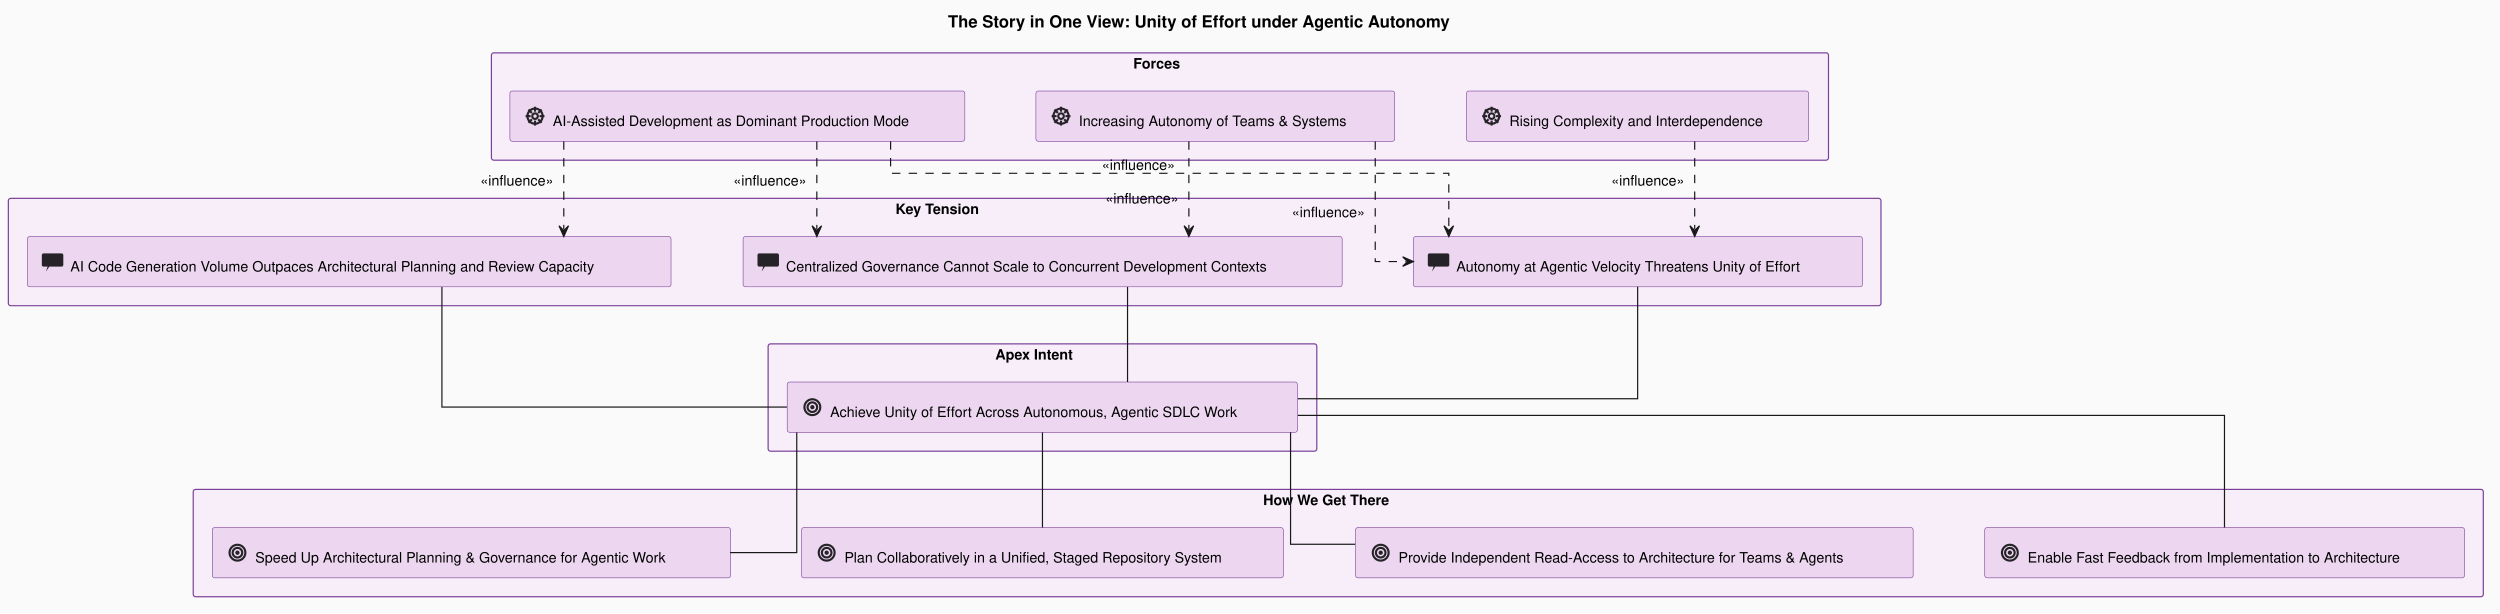
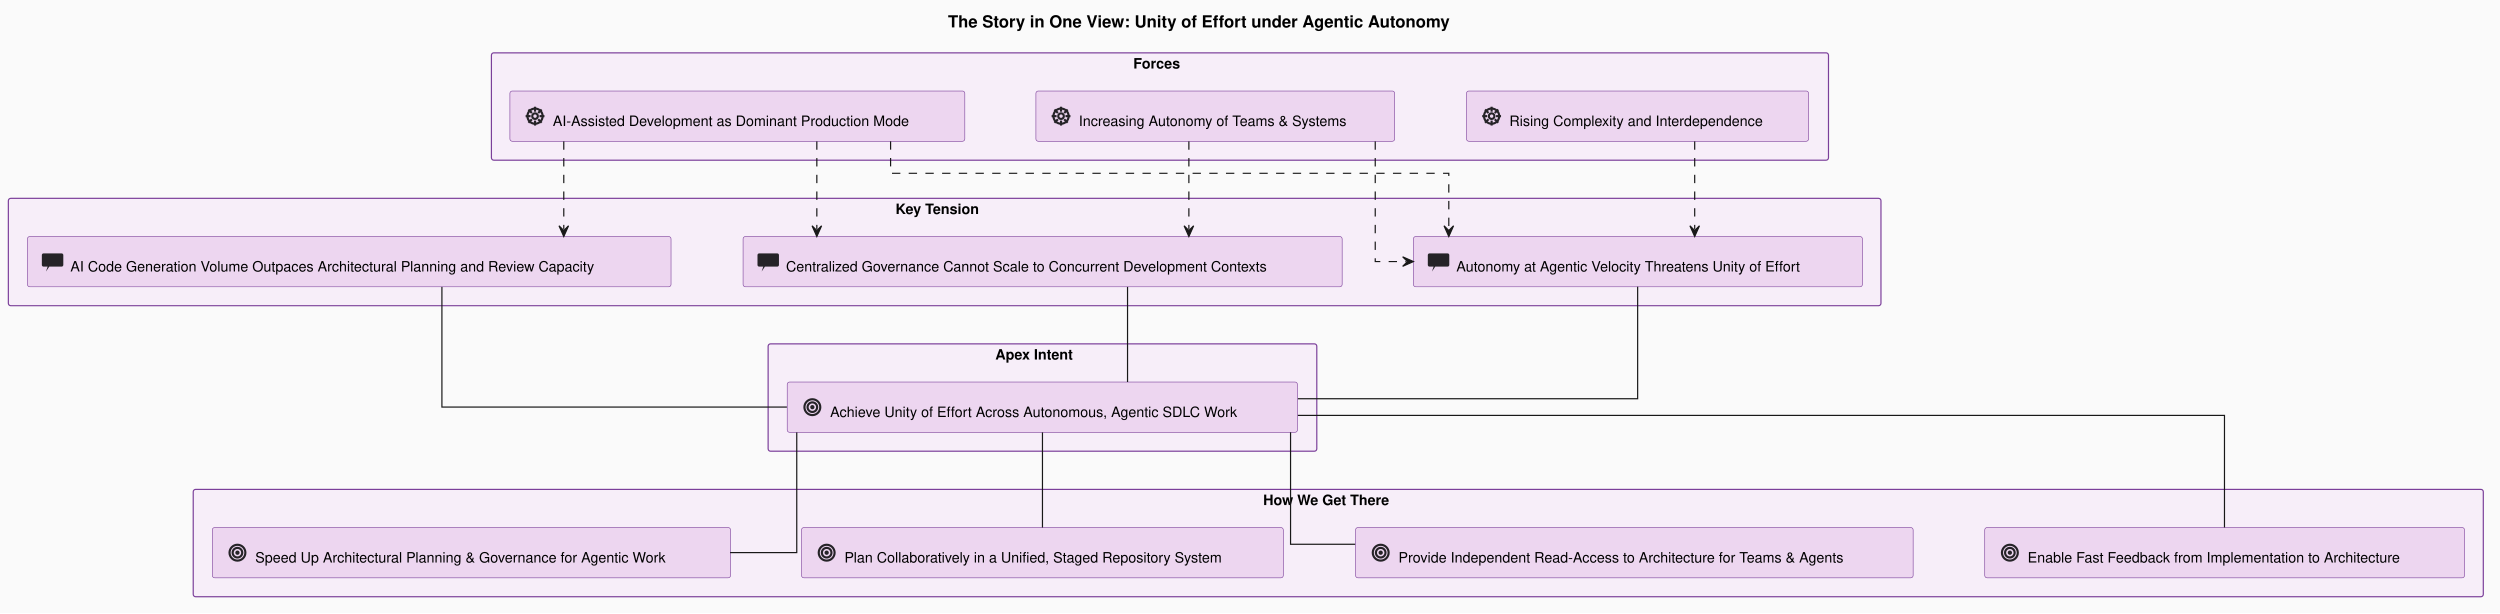
<svg xmlns="http://www.w3.org/2000/svg" contentStyleType="text/css" data-diagram-type="DESCRIPTION" height="514px" preserveAspectRatio="none" style="width:2096px;height:514px;background:#FAFAFA;" version="1.1" viewBox="0 0 2096 514" width="2096px" zoomAndPan="magnify">
  <defs />
  <g>
    <rect fill="#FAFAFA" height="514" style="stroke:none;stroke-width:1;" width="2096" x="0" y="0" />
-     <g class="title" data-source-line="60">
+     <g class="title" data-source-line="87">
      <text fill="#000000" font-family="'Helvetica Neue, Helvetica, Arial, sans-serif'" font-size="14" font-weight="700" lengthAdjust="spacing" textLength="499.461" x="794.769" y="22.995">The Story in One View: Unity of Effort under Agentic Autonomy</text>
    </g>
-     <g class="cluster" data-qualified-name="Forces" data-source-line="62" id="ent0002">
+     <g class="cluster" data-qualified-name="Forces" data-source-line="89" id="ent0002">
      <rect fill="#F7EEF9" height="90" rx="2" ry="2" style="stroke:#7B3F9A;stroke-width:1;" width="1121" x="412" y="44.297" />
      <text fill="#000000" font-family="'Helvetica Neue, Helvetica, Arial, sans-serif'" font-size="12" font-weight="700" lengthAdjust="spacing" textLength="44.754" x="950.123" y="57.435">Forces</text>
    </g>
-     <g class="cluster" data-qualified-name="Key Tension" data-source-line="70" id="ent0008">
+     <g class="cluster" data-qualified-name="Key Tension" data-source-line="97" id="ent0008">
      <rect fill="#F7EEF9" height="90" rx="2" ry="2" style="stroke:#7B3F9A;stroke-width:1;" width="1570" x="7" y="166.297" />
      <text fill="#000000" font-family="'Helvetica Neue, Helvetica, Arial, sans-serif'" font-size="12" font-weight="700" lengthAdjust="spacing" textLength="82.348" x="750.826" y="179.435">Key Tension</text>
    </g>
-     <g class="cluster" data-qualified-name="Apex Intent" data-source-line="78" id="ent0014">
+     <g class="cluster" data-qualified-name="Apex Intent" data-source-line="105" id="ent0014">
      <rect fill="#F7EEF9" height="90" rx="2" ry="2" style="stroke:#7B3F9A;stroke-width:1;" width="460" x="644" y="288.297" />
      <text fill="#000000" font-family="'Helvetica Neue, Helvetica, Arial, sans-serif'" font-size="12" font-weight="700" lengthAdjust="spacing" textLength="79.096" x="834.452" y="301.435">Apex Intent</text>
    </g>
-     <g class="cluster" data-qualified-name="How We Get There" data-source-line="82" id="ent0016">
+     <g class="cluster" data-qualified-name="How We Get There" data-source-line="109" id="ent0016">
      <rect fill="#F7EEF9" height="90" rx="2" ry="2" style="stroke:#7B3F9A;stroke-width:1;" width="1920" x="162" y="410.297" />
      <text fill="#000000" font-family="'Helvetica Neue, Helvetica, Arial, sans-serif'" font-size="12" font-weight="700" lengthAdjust="spacing" textLength="125.93" x="1059.035" y="423.435">How We Get There</text>
    </g>
-     <g class="entity" data-qualified-name="Forces.DRV_GR9prv" data-source-line="63" id="ent0003">
+     <g class="entity" data-qualified-name="Forces.DRV_GR9prv" data-source-line="90" id="ent0003">
      <rect fill="#EDD6F0" height="42.154" rx="2" ry="2" style="stroke:#7B3F9A;stroke-width:0.5;" width="381.4" x="427.5" y="76.297" />
      <ellipse cx="448.577" cy="97.374" fill="none" rx="6.369" ry="6.369" style="stroke:#252327;stroke-width:1.8;" />
      <ellipse cx="448.577" cy="97.374" fill="none" rx="2.354" ry="2.354" style="stroke:#252327;stroke-width:1.8;" />
      <path d="M447.677,89.481 L447.677,93.635 L449.477,93.635 L449.477,89.481" fill="#252327" />
      <path d="M447.677,101.112 L447.677,105.266 L449.477,105.266 L449.477,101.112" fill="#252327" />
      <path d="M440.685,96.474 L444.839,96.474 L444.839,98.274 L440.685,98.274" fill="#252327" />
      <path d="M452.315,96.474 L456.469,96.474 L456.469,98.274 L452.315,98.274" fill="#252327" />
      <path d="M442.401,92.472 L443.675,91.198 L446.583,94.106 L445.309,95.38" fill="#252327" />
      <path d="M450.571,100.641 L451.845,99.368 L454.752,102.275 L453.478,103.549" fill="#252327" />
      <path d="M453.478,91.198 L454.752,92.472 L451.845,95.38 L450.571,94.106" fill="#252327" />
      <path d="M445.309,99.368 L446.583,100.641 L443.675,103.549 L442.401,102.275" fill="#252327" />
      <text fill="#000000" font-family="'Helvetica Neue, Helvetica, Arial, sans-serif'" font-size="12" lengthAdjust="spacing" textLength="335.432" x="463.468" y="105.621">AI-Assisted Development as Dominant Production Mode</text>
    </g>
-     <g class="entity" data-qualified-name="Forces.DRV_Rt6Yu2" data-source-line="64" id="ent0004">
+     <g class="entity" data-qualified-name="Forces.DRV_Rt6Yu2" data-source-line="91" id="ent0004">
      <rect fill="#EDD6F0" height="42.154" rx="2" ry="2" style="stroke:#7B3F9A;stroke-width:0.5;" width="300.793" x="868.5" y="76.297" />
      <ellipse cx="889.577" cy="97.374" fill="none" rx="6.369" ry="6.369" style="stroke:#252327;stroke-width:1.8;" />
      <ellipse cx="889.577" cy="97.374" fill="none" rx="2.354" ry="2.354" style="stroke:#252327;stroke-width:1.8;" />
      <path d="M888.677,89.481 L888.677,93.635 L890.477,93.635 L890.477,89.481" fill="#252327" />
      <path d="M888.677,101.112 L888.677,105.266 L890.477,105.266 L890.477,101.112" fill="#252327" />
      <path d="M881.685,96.474 L885.838,96.474 L885.838,98.274 L881.685,98.274" fill="#252327" />
      <path d="M893.315,96.474 L897.469,96.474 L897.469,98.274 L893.315,98.274" fill="#252327" />
      <path d="M883.402,92.472 L884.675,91.198 L887.583,94.106 L886.309,95.38" fill="#252327" />
      <path d="M891.571,100.641 L892.845,99.368 L895.752,102.275 L894.479,103.549" fill="#252327" />
      <path d="M894.479,91.198 L895.752,92.472 L892.845,95.38 L891.571,94.106" fill="#252327" />
      <path d="M886.309,99.368 L887.583,100.641 L884.675,103.549 L883.402,102.275" fill="#252327" />
      <text fill="#000000" font-family="'Helvetica Neue, Helvetica, Arial, sans-serif'" font-size="12" lengthAdjust="spacing" textLength="254.824" x="904.468" y="105.621">Increasing Autonomy of Teams &amp; Systems</text>
    </g>
-     <g class="entity" data-qualified-name="Forces.DRV_Ui5Op3" data-source-line="65" id="ent0005">
+     <g class="entity" data-qualified-name="Forces.DRV_Ui5Op3" data-source-line="92" id="ent0005">
      <rect fill="#EDD6F0" height="42.154" rx="2" ry="2" style="stroke:#7B3F9A;stroke-width:0.5;" width="286.812" x="1229.5" y="76.297" />
      <ellipse cx="1250.577" cy="97.374" fill="none" rx="6.369" ry="6.369" style="stroke:#252327;stroke-width:1.8;" />
      <ellipse cx="1250.577" cy="97.374" fill="none" rx="2.354" ry="2.354" style="stroke:#252327;stroke-width:1.8;" />
      <path d="M1249.677,89.481 L1249.677,93.635 L1251.477,93.635 L1251.477,89.481" fill="#252327" />
      <path d="M1249.677,101.112 L1249.677,105.266 L1251.477,105.266 L1251.477,101.112" fill="#252327" />
      <path d="M1242.685,96.474 L1246.839,96.474 L1246.839,98.274 L1242.685,98.274" fill="#252327" />
      <path d="M1254.315,96.474 L1258.469,96.474 L1258.469,98.274 L1254.315,98.274" fill="#252327" />
      <path d="M1244.401,92.472 L1245.675,91.198 L1248.583,94.106 L1247.309,95.38" fill="#252327" />
      <path d="M1252.571,100.641 L1253.845,99.368 L1256.752,102.275 L1255.478,103.549" fill="#252327" />
      <path d="M1255.478,91.198 L1256.752,92.472 L1253.845,95.38 L1252.571,94.106" fill="#252327" />
      <path d="M1247.309,99.368 L1248.583,100.641 L1245.675,103.549 L1244.401,102.275" fill="#252327" />
      <text fill="#000000" font-family="'Helvetica Neue, Helvetica, Arial, sans-serif'" font-size="12" lengthAdjust="spacing" textLength="240.844" x="1265.468" y="105.621">Rising Complexity and Interdependence</text>
    </g>
-     <g class="entity" data-qualified-name="Key Tension.ASS_CK90bp" data-source-line="71" id="ent0009">
+     <g class="entity" data-qualified-name="Key Tension.ASS_CK90bp" data-source-line="98" id="ent0009">
      <rect fill="#EDD6F0" height="42.154" rx="2" ry="2" style="stroke:#7B3F9A;stroke-width:0.5;" width="376.443" x="1185" y="198.297" />
      <path d="M1198.461,212.451 L1213.692,212.451 A1.385,1.385 0 0 1 1215.077,213.835 L1215.077,222.143 A1.385,1.385 0 0 1 1213.692,223.528 L1203.308,223.528 L1200.539,227.681 L1201.923,223.528 L1198.461,223.528 A1.385,1.385 0 0 1 1197.077,222.143 L1197.077,213.835 A1.385,1.385 0 0 1 1198.461,212.451" fill="#252327" style="stroke:none;stroke-width:0.5;" />
      <text fill="#000000" font-family="'Helvetica Neue, Helvetica, Arial, sans-serif'" font-size="12" lengthAdjust="spacing" textLength="330.475" x="1220.968" y="227.621">Autonomy at Agentic Velocity Threatens Unity of Effort</text>
    </g>
-     <g class="entity" data-qualified-name="Key Tension.ASS_EI3FpR" data-source-line="72" id="ent0010">
+     <g class="entity" data-qualified-name="Key Tension.ASS_EI3FpR" data-source-line="99" id="ent0010">
      <rect fill="#EDD6F0" height="42.154" rx="2" ry="2" style="stroke:#7B3F9A;stroke-width:0.5;" width="539.591" x="23" y="198.297" />
      <path d="M36.462,212.451 L51.692,212.451 A1.385,1.385 0 0 1 53.077,213.835 L53.077,222.143 A1.385,1.385 0 0 1 51.692,223.528 L41.308,223.528 L38.538,227.681 L39.923,223.528 L36.462,223.528 A1.385,1.385 0 0 1 35.077,222.143 L35.077,213.835 A1.385,1.385 0 0 1 36.462,212.451" fill="#252327" style="stroke:none;stroke-width:0.5;" />
      <text fill="#000000" font-family="'Helvetica Neue, Helvetica, Arial, sans-serif'" font-size="12" lengthAdjust="spacing" textLength="493.623" x="58.968" y="227.621">AI Code Generation Volume Outpaces Architectural Planning and Review Capacity</text>
    </g>
-     <g class="entity" data-qualified-name="Key Tension.ASS_a6vxyj" data-source-line="73" id="ent0011">
+     <g class="entity" data-qualified-name="Key Tension.ASS_a6vxyj" data-source-line="100" id="ent0011">
      <rect fill="#EDD6F0" height="42.154" rx="2" ry="2" style="stroke:#7B3F9A;stroke-width:0.5;" width="502.267" x="623" y="198.297" />
      <path d="M636.462,212.451 L651.692,212.451 A1.385,1.385 0 0 1 653.077,213.835 L653.077,222.143 A1.385,1.385 0 0 1 651.692,223.528 L641.308,223.528 L638.538,227.681 L639.923,223.528 L636.462,223.528 A1.385,1.385 0 0 1 635.077,222.143 L635.077,213.835 A1.385,1.385 0 0 1 636.462,212.451" fill="#252327" style="stroke:none;stroke-width:0.5;" />
      <text fill="#000000" font-family="'Helvetica Neue, Helvetica, Arial, sans-serif'" font-size="12" lengthAdjust="spacing" textLength="456.299" x="658.968" y="227.621">Centralized Governance Cannot Scale to Concurrent Development Contexts</text>
    </g>
-     <g class="entity" data-qualified-name="Apex Intent.GOL_FCfDuc" data-source-line="79" id="ent0015">
+     <g class="entity" data-qualified-name="Apex Intent.GOL_FCfDuc" data-source-line="106" id="ent0015">
      <rect fill="#EDD6F0" height="42.154" rx="2" ry="2" style="stroke:#7B3F9A;stroke-width:0.5;" width="427.765" x="660" y="320.297" />
      <ellipse cx="681.077" cy="341.374" fill="none" rx="6.646" ry="6.646" style="stroke:#252327;stroke-width:1.8;" />
      <ellipse cx="681.077" cy="341.374" fill="none" rx="4.015" ry="4.015" style="stroke:#252327;stroke-width:1.8;" />
      <ellipse cx="681.077" cy="341.374" fill="#252327" rx="1.8" ry="1.8" style="stroke:none;stroke-width:1.8;" />
      <text fill="#000000" font-family="'Helvetica Neue, Helvetica, Arial, sans-serif'" font-size="12" lengthAdjust="spacing" textLength="381.797" x="695.968" y="349.621">Achieve Unity of Effort Across Autonomous, Agentic SDLC Work</text>
    </g>
-     <g class="entity" data-qualified-name="How We Get There.GOL_5Fk9di" data-source-line="83" id="ent0017">
+     <g class="entity" data-qualified-name="How We Get There.GOL_5Fk9di" data-source-line="110" id="ent0017">
      <rect fill="#EDD6F0" height="42.154" rx="2" ry="2" style="stroke:#7B3F9A;stroke-width:0.5;" width="434.492" x="178" y="442.297" />
      <ellipse cx="199.077" cy="463.374" fill="none" rx="6.646" ry="6.646" style="stroke:#252327;stroke-width:1.8;" />
      <ellipse cx="199.077" cy="463.374" fill="none" rx="4.015" ry="4.015" style="stroke:#252327;stroke-width:1.8;" />
      <ellipse cx="199.077" cy="463.374" fill="#252327" rx="1.8" ry="1.8" style="stroke:none;stroke-width:1.8;" />
      <text fill="#000000" font-family="'Helvetica Neue, Helvetica, Arial, sans-serif'" font-size="12" lengthAdjust="spacing" textLength="388.523" x="213.968" y="471.621">Speed Up Architectural Planning &amp; Governance for Agentic Work</text>
    </g>
-     <g class="entity" data-qualified-name="How We Get There.GOL_Lm2Bn2" data-source-line="84" id="ent0018">
+     <g class="entity" data-qualified-name="How We Get There.GOL_Lm2Bn2" data-source-line="111" id="ent0018">
      <rect fill="#EDD6F0" height="42.154" rx="2" ry="2" style="stroke:#7B3F9A;stroke-width:0.5;" width="403.923" x="672" y="442.297" />
      <ellipse cx="693.077" cy="463.374" fill="none" rx="6.646" ry="6.646" style="stroke:#252327;stroke-width:1.8;" />
      <ellipse cx="693.077" cy="463.374" fill="none" rx="4.015" ry="4.015" style="stroke:#252327;stroke-width:1.8;" />
      <ellipse cx="693.077" cy="463.374" fill="#252327" rx="1.8" ry="1.8" style="stroke:none;stroke-width:1.8;" />
      <text fill="#000000" font-family="'Helvetica Neue, Helvetica, Arial, sans-serif'" font-size="12" lengthAdjust="spacing" textLength="357.955" x="707.968" y="471.621">Plan Collaboratively in a Unified, Staged Repository System</text>
    </g>
-     <g class="entity" data-qualified-name="How We Get There.GOL_Gh3Jk1" data-source-line="85" id="ent0019">
+     <g class="entity" data-qualified-name="How We Get There.GOL_Gh3Jk1" data-source-line="112" id="ent0019">
      <rect fill="#EDD6F0" height="42.154" rx="2" ry="2" style="stroke:#7B3F9A;stroke-width:0.5;" width="467.48" x="1136.5" y="442.297" />
      <ellipse cx="1157.577" cy="463.374" fill="none" rx="6.646" ry="6.646" style="stroke:#252327;stroke-width:1.8;" />
      <ellipse cx="1157.577" cy="463.374" fill="none" rx="4.015" ry="4.015" style="stroke:#252327;stroke-width:1.8;" />
      <ellipse cx="1157.577" cy="463.374" fill="#252327" rx="1.8" ry="1.8" style="stroke:none;stroke-width:1.8;" />
      <text fill="#000000" font-family="'Helvetica Neue, Helvetica, Arial, sans-serif'" font-size="12" lengthAdjust="spacing" textLength="421.512" x="1172.468" y="471.621">Provide Independent Read-Access to Architecture for Teams &amp; Agents</text>
    </g>
-     <g class="entity" data-qualified-name="How We Get There.GOL_Xwvgpb" data-source-line="86" id="ent0020">
+     <g class="entity" data-qualified-name="How We Get There.GOL_Xwvgpb" data-source-line="113" id="ent0020">
      <rect fill="#EDD6F0" height="42.154" rx="2" ry="2" style="stroke:#7B3F9A;stroke-width:0.5;" width="402.259" x="1664" y="442.297" />
      <ellipse cx="1685.077" cy="463.374" fill="none" rx="6.646" ry="6.646" style="stroke:#252327;stroke-width:1.8;" />
      <ellipse cx="1685.077" cy="463.374" fill="none" rx="4.015" ry="4.015" style="stroke:#252327;stroke-width:1.8;" />
      <ellipse cx="1685.077" cy="463.374" fill="#252327" rx="1.8" ry="1.8" style="stroke:none;stroke-width:1.8;" />
      <text fill="#000000" font-family="'Helvetica Neue, Helvetica, Arial, sans-serif'" font-size="12" lengthAdjust="spacing" textLength="356.291" x="1699.968" y="471.621">Enable Fast Feedback from Implementation to Architecture</text>
    </g>
-     <g class="link" data-entity-1="ent0005" data-entity-2="ent0009" data-link-type="dependency" data-source-line="98" id="lnk29">
+     <g class="link" data-entity-1="ent0005" data-entity-2="ent0009" data-link-type="dependency" data-source-line="125" id="lnk29">
      <path d="M1420.83,118.547 C1420.83,140.937 1420.83,169.987 1420.83,192.287" fill="none" id="DRV_Ui5Op3-to-ASS_CK90bp" style="stroke:#181818;stroke-width:1;stroke-dasharray:7,7;" />
      <polygon fill="#181818" points="1420.83,198.287,1424.83,189.287,1420.83,193.287,1416.83,189.287,1420.83,198.287" style="stroke:#181818;stroke-width:1;" />
-       <text fill="#000000" font-family="'Helvetica Neue, Helvetica, Arial, sans-serif'" font-size="12" lengthAdjust="spacing" textLength="69.756" x="1350.83" y="155.555">«influence»</text>
    </g>
-     <g class="link" data-entity-1="ent0011" data-entity-2="ent0015" data-link-type="association" data-source-line="105" id="lnk35">
+     <g class="link" data-entity-1="ent0011" data-entity-2="ent0015" data-link-type="association" data-source-line="132" id="lnk35">
      <path d="M945.33,240.547 C945.33,262.937 945.33,297.987 945.33,320.287" fill="none" id="ASS_a6vxyj-GOL_FCfDuc-1" style="stroke:#181818;stroke-width:1;" />
    </g>
-     <g class="link" data-entity-1="ent0015" data-entity-2="ent0017" data-link-type="association" data-source-line="107" id="lnk36">
+     <g class="link" data-entity-1="ent0015" data-entity-2="ent0017" data-link-type="association" data-source-line="134" id="lnk36">
      <path d="M668,362.547 C668,397.497 668,463.297 668,463.297 C668,463.297 644.88,463.297 612.1,463.297" fill="none" id="GOL_FCfDuc-GOL_5Fk9di-1" style="stroke:#181818;stroke-width:1;" />
    </g>
-     <g class="link" data-entity-1="ent0003" data-entity-2="ent0009" data-link-type="dependency" data-source-line="96" id="lnk27">
+     <g class="link" data-entity-1="ent0003" data-entity-2="ent0009" data-link-type="dependency" data-source-line="123" id="lnk27">
      <path d="M746.67,118.487 C746.67,131.347 746.67,145.297 746.67,145.297 C746.67,145.297 1214.67,145.297 1214.67,145.297 C1214.67,145.297 1214.67,170.407 1214.67,192.287" fill="none" id="DRV_GR9prv-to-ASS_CK90bp" style="stroke:#181818;stroke-width:1;stroke-dasharray:7,7;" />
      <polygon fill="#181818" points="1214.67,198.287,1218.67,189.287,1214.67,193.287,1210.67,189.287,1214.67,198.287" style="stroke:#181818;stroke-width:1;" />
-       <text fill="#000000" font-family="'Helvetica Neue, Helvetica, Arial, sans-serif'" font-size="12" lengthAdjust="spacing" textLength="69.756" x="923.76" y="142.435">«influence»</text>
    </g>
-     <g class="link" data-entity-1="ent0004" data-entity-2="ent0009" data-link-type="dependency" data-source-line="97" id="lnk28">
+     <g class="link" data-entity-1="ent0004" data-entity-2="ent0009" data-link-type="dependency" data-source-line="124" id="lnk28">
      <path d="M1153,118.547 C1153,153.497 1153,219.297 1153,219.297 C1153,219.297 1159.7,219.297 1178.99,219.297" fill="none" id="DRV_Rt6Yu2-to-ASS_CK90bp" style="stroke:#181818;stroke-width:1;stroke-dasharray:7,7;" />
      <polygon fill="#181818" points="1184.99,219.297,1175.99,215.297,1179.99,219.297,1175.99,223.297,1184.99,219.297" style="stroke:#181818;stroke-width:1;" />
-       <text fill="#000000" font-family="'Helvetica Neue, Helvetica, Arial, sans-serif'" font-size="12" lengthAdjust="spacing" textLength="69.756" x="1083" y="182.055">«influence»</text>
    </g>
-     <g class="link" data-entity-1="ent0003" data-entity-2="ent0010" data-link-type="dependency" data-source-line="99" id="lnk30">
+     <g class="link" data-entity-1="ent0003" data-entity-2="ent0010" data-link-type="dependency" data-source-line="126" id="lnk30">
      <path d="M472.67,118.547 C472.67,140.937 472.67,169.987 472.67,192.287" fill="none" id="DRV_GR9prv-to-ASS_EI3FpR" style="stroke:#181818;stroke-width:1;stroke-dasharray:7,7;" />
      <polygon fill="#181818" points="472.67,198.287,476.67,189.287,472.67,193.287,468.67,189.287,472.67,198.287" style="stroke:#181818;stroke-width:1;" />
-       <text fill="#000000" font-family="'Helvetica Neue, Helvetica, Arial, sans-serif'" font-size="12" lengthAdjust="spacing" textLength="69.756" x="402.67" y="155.555">«influence»</text>
    </g>
-     <g class="link" data-entity-1="ent0003" data-entity-2="ent0011" data-link-type="dependency" data-source-line="100" id="lnk31">
+     <g class="link" data-entity-1="ent0003" data-entity-2="ent0011" data-link-type="dependency" data-source-line="127" id="lnk31">
      <path d="M684.83,118.547 C684.83,140.937 684.83,169.987 684.83,192.287" fill="none" id="DRV_GR9prv-to-ASS_a6vxyj" style="stroke:#181818;stroke-width:1;stroke-dasharray:7,7;" />
      <polygon fill="#181818" points="684.83,198.287,688.83,189.287,684.83,193.287,680.83,189.287,684.83,198.287" style="stroke:#181818;stroke-width:1;" />
-       <text fill="#000000" font-family="'Helvetica Neue, Helvetica, Arial, sans-serif'" font-size="12" lengthAdjust="spacing" textLength="69.756" x="614.83" y="155.555">«influence»</text>
    </g>
-     <g class="link" data-entity-1="ent0004" data-entity-2="ent0011" data-link-type="dependency" data-source-line="101" id="lnk32">
+     <g class="link" data-entity-1="ent0004" data-entity-2="ent0011" data-link-type="dependency" data-source-line="128" id="lnk32">
      <path d="M996.75,118.547 C996.75,140.937 996.75,169.987 996.75,192.287" fill="none" id="DRV_Rt6Yu2-to-ASS_a6vxyj" style="stroke:#181818;stroke-width:1;stroke-dasharray:7,7;" />
      <polygon fill="#181818" points="996.75,198.287,1000.75,189.287,996.75,193.287,992.75,189.287,996.75,198.287" style="stroke:#181818;stroke-width:1;" />
-       <text fill="#000000" font-family="'Helvetica Neue, Helvetica, Arial, sans-serif'" font-size="12" lengthAdjust="spacing" textLength="69.756" x="926.75" y="170.555">«influence»</text>
    </g>
-     <g class="link" data-entity-1="ent0009" data-entity-2="ent0015" data-link-type="association" data-source-line="103" id="lnk33">
+     <g class="link" data-entity-1="ent0009" data-entity-2="ent0015" data-link-type="association" data-source-line="130" id="lnk33">
      <path d="M1373,240.387 C1373,273.587 1373,334.297 1373,334.297 C1373,334.297 1223.5,334.297 1088.15,334.297" fill="none" id="ASS_CK90bp-GOL_FCfDuc" style="stroke:#181818;stroke-width:1;" />
    </g>
-     <g class="link" data-entity-1="ent0010" data-entity-2="ent0015" data-link-type="association" data-source-line="104" id="lnk34">
+     <g class="link" data-entity-1="ent0010" data-entity-2="ent0015" data-link-type="association" data-source-line="131" id="lnk34">
      <path d="M370.5,240.547 C370.5,275.497 370.5,341.297 370.5,341.297 C370.5,341.297 522.7,341.297 659.74,341.297" fill="none" id="ASS_EI3FpR-GOL_FCfDuc" style="stroke:#181818;stroke-width:1;" />
    </g>
-     <g class="link" data-entity-1="ent0015" data-entity-2="ent0018" data-link-type="association" data-source-line="108" id="lnk37">
+     <g class="link" data-entity-1="ent0015" data-entity-2="ent0018" data-link-type="association" data-source-line="135" id="lnk37">
      <path d="M874,362.547 C874,384.937 874,419.987 874,442.287" fill="none" id="GOL_FCfDuc-GOL_Lm2Bn2" style="stroke:#181818;stroke-width:1;" />
    </g>
-     <g class="link" data-entity-1="ent0015" data-entity-2="ent0019" data-link-type="association" data-source-line="109" id="lnk38">
+     <g class="link" data-entity-1="ent0015" data-entity-2="ent0019" data-link-type="association" data-source-line="136" id="lnk38">
      <path d="M1082,362.387 C1082,395.587 1082,456.297 1082,456.297 C1082,456.297 1104.15,456.297 1136.17,456.297" fill="none" id="GOL_FCfDuc-GOL_Gh3Jk1" style="stroke:#181818;stroke-width:1;" />
    </g>
-     <g class="link" data-entity-1="ent0015" data-entity-2="ent0020" data-link-type="association" data-source-line="110" id="lnk39">
+     <g class="link" data-entity-1="ent0015" data-entity-2="ent0020" data-link-type="association" data-source-line="137" id="lnk39">
      <path d="M1088.12,348.297 C1379.48,348.297 1865,348.297 1865,348.297 C1865,348.297 1865,409.007 1865,442.207" fill="none" id="GOL_FCfDuc-GOL_Xwvgpb" style="stroke:#181818;stroke-width:1;" />
    </g>
  </g>
</svg>
